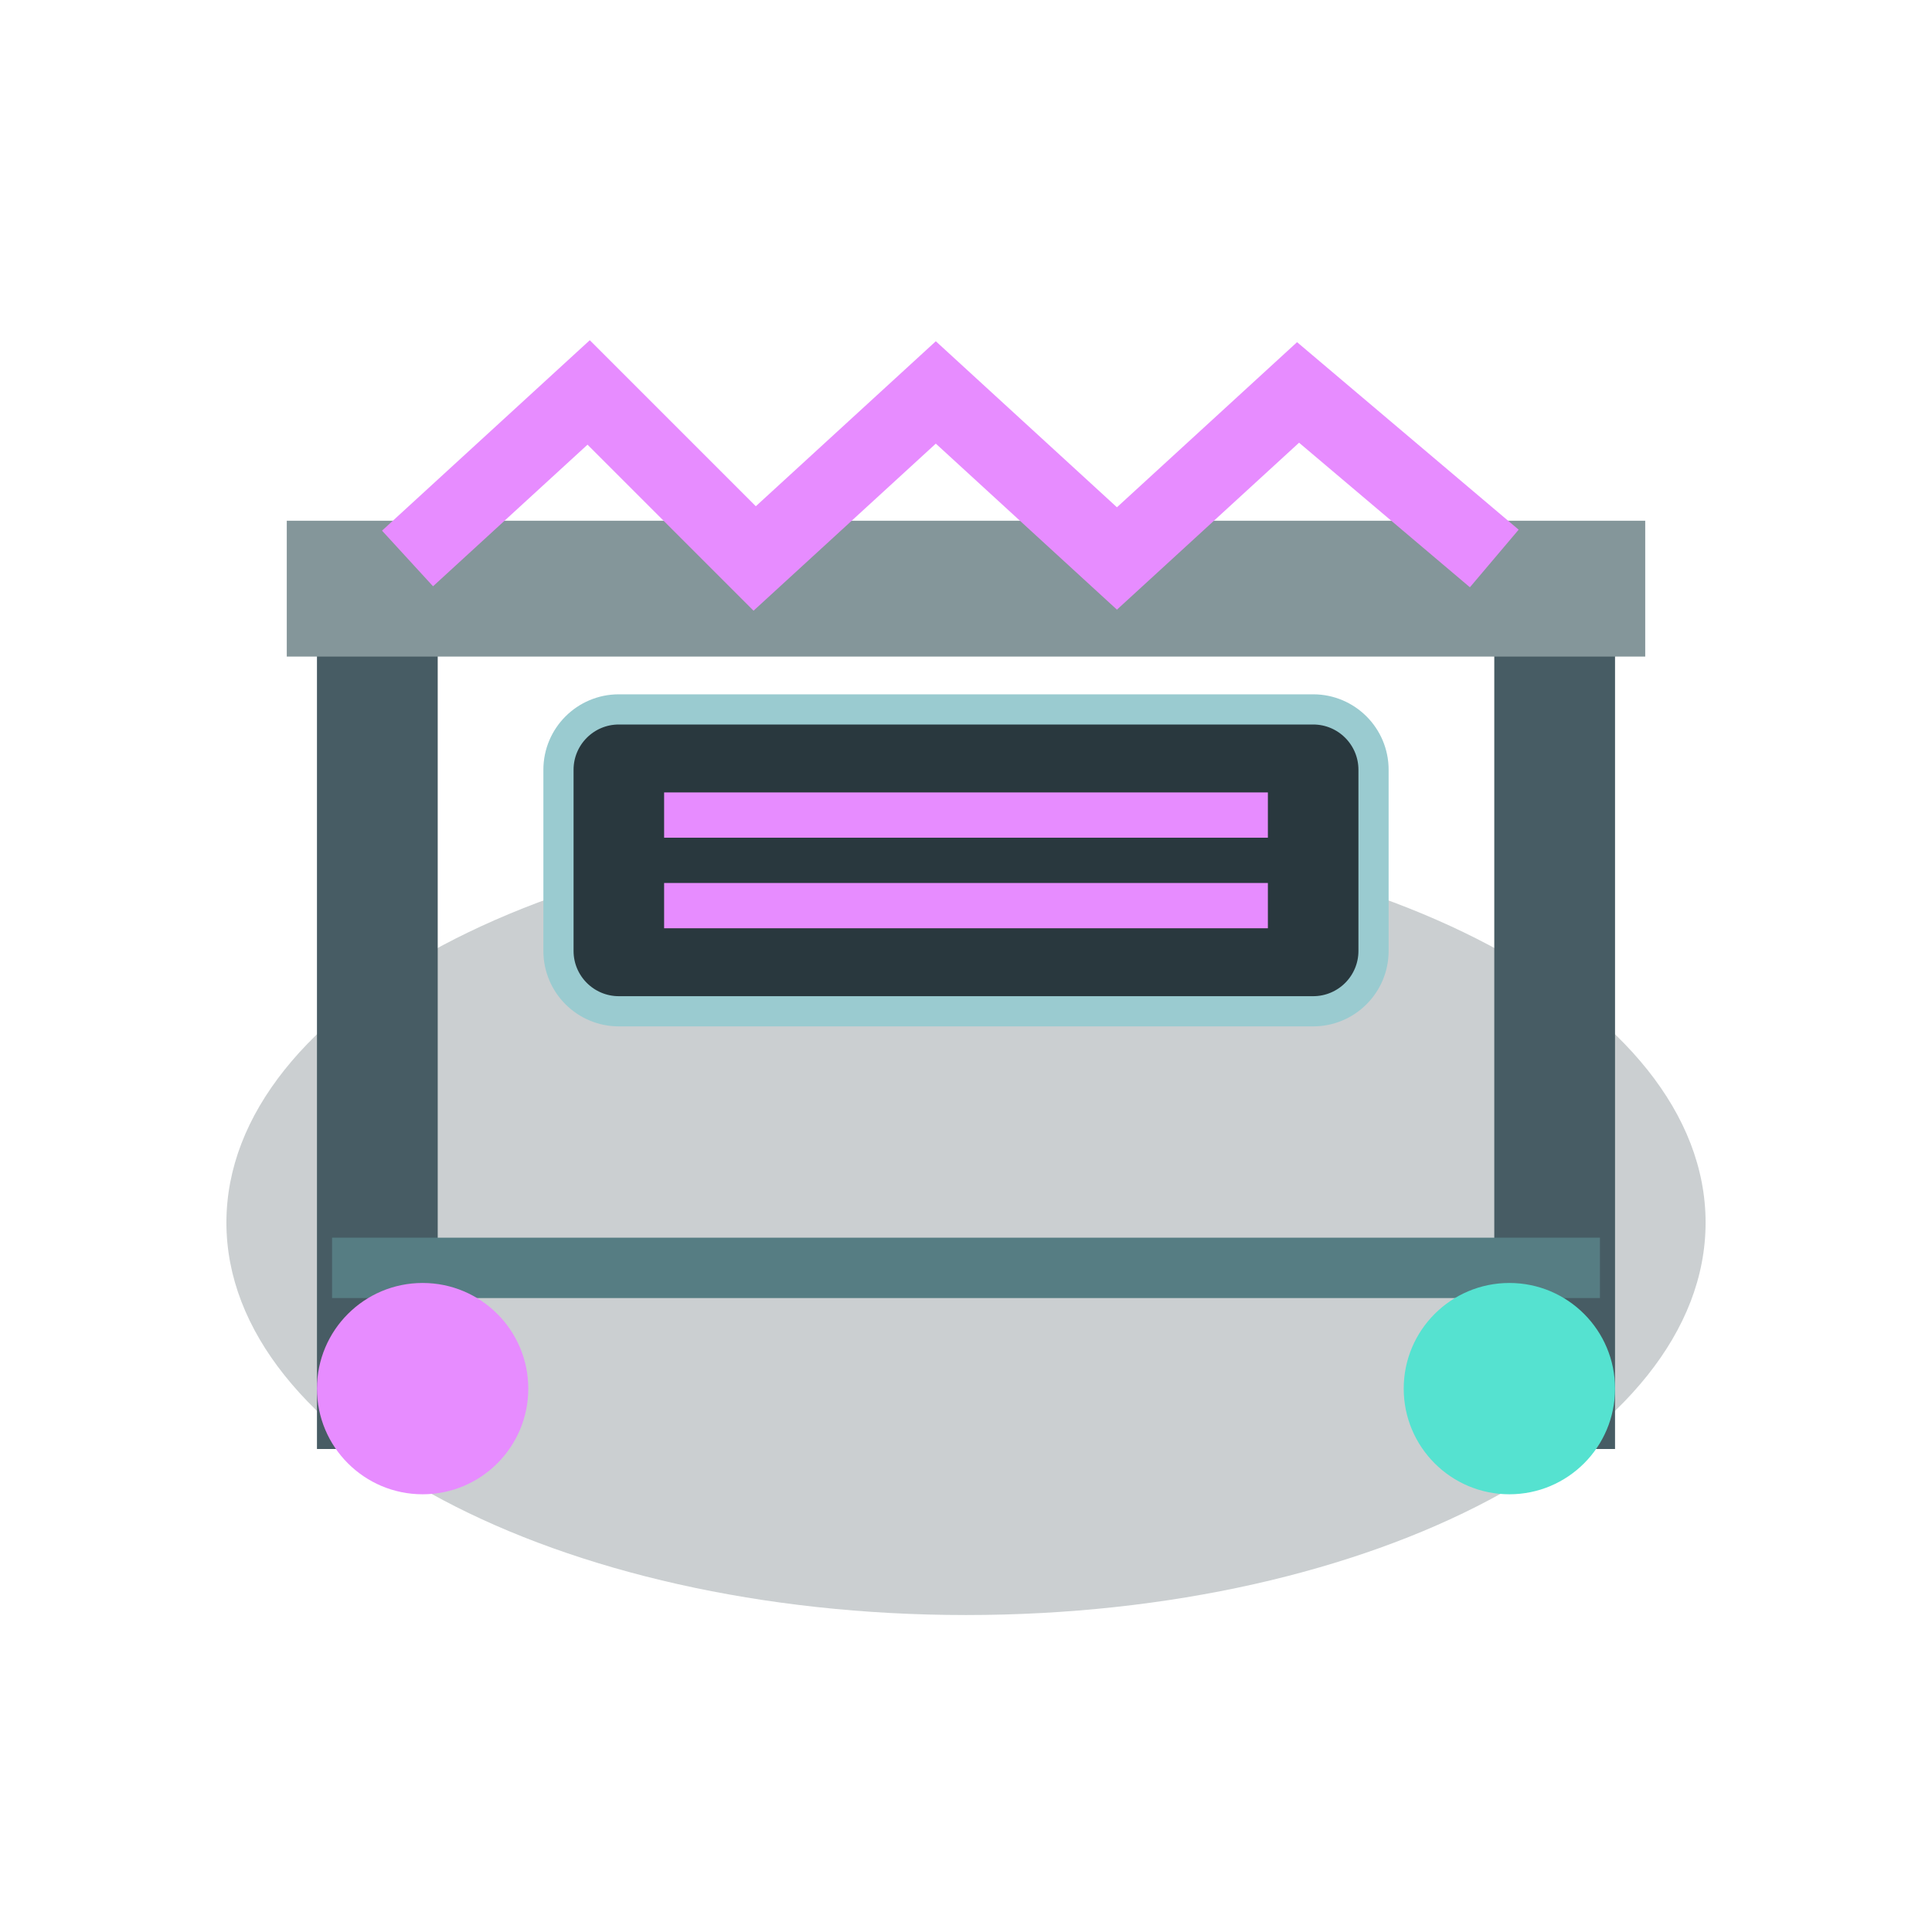
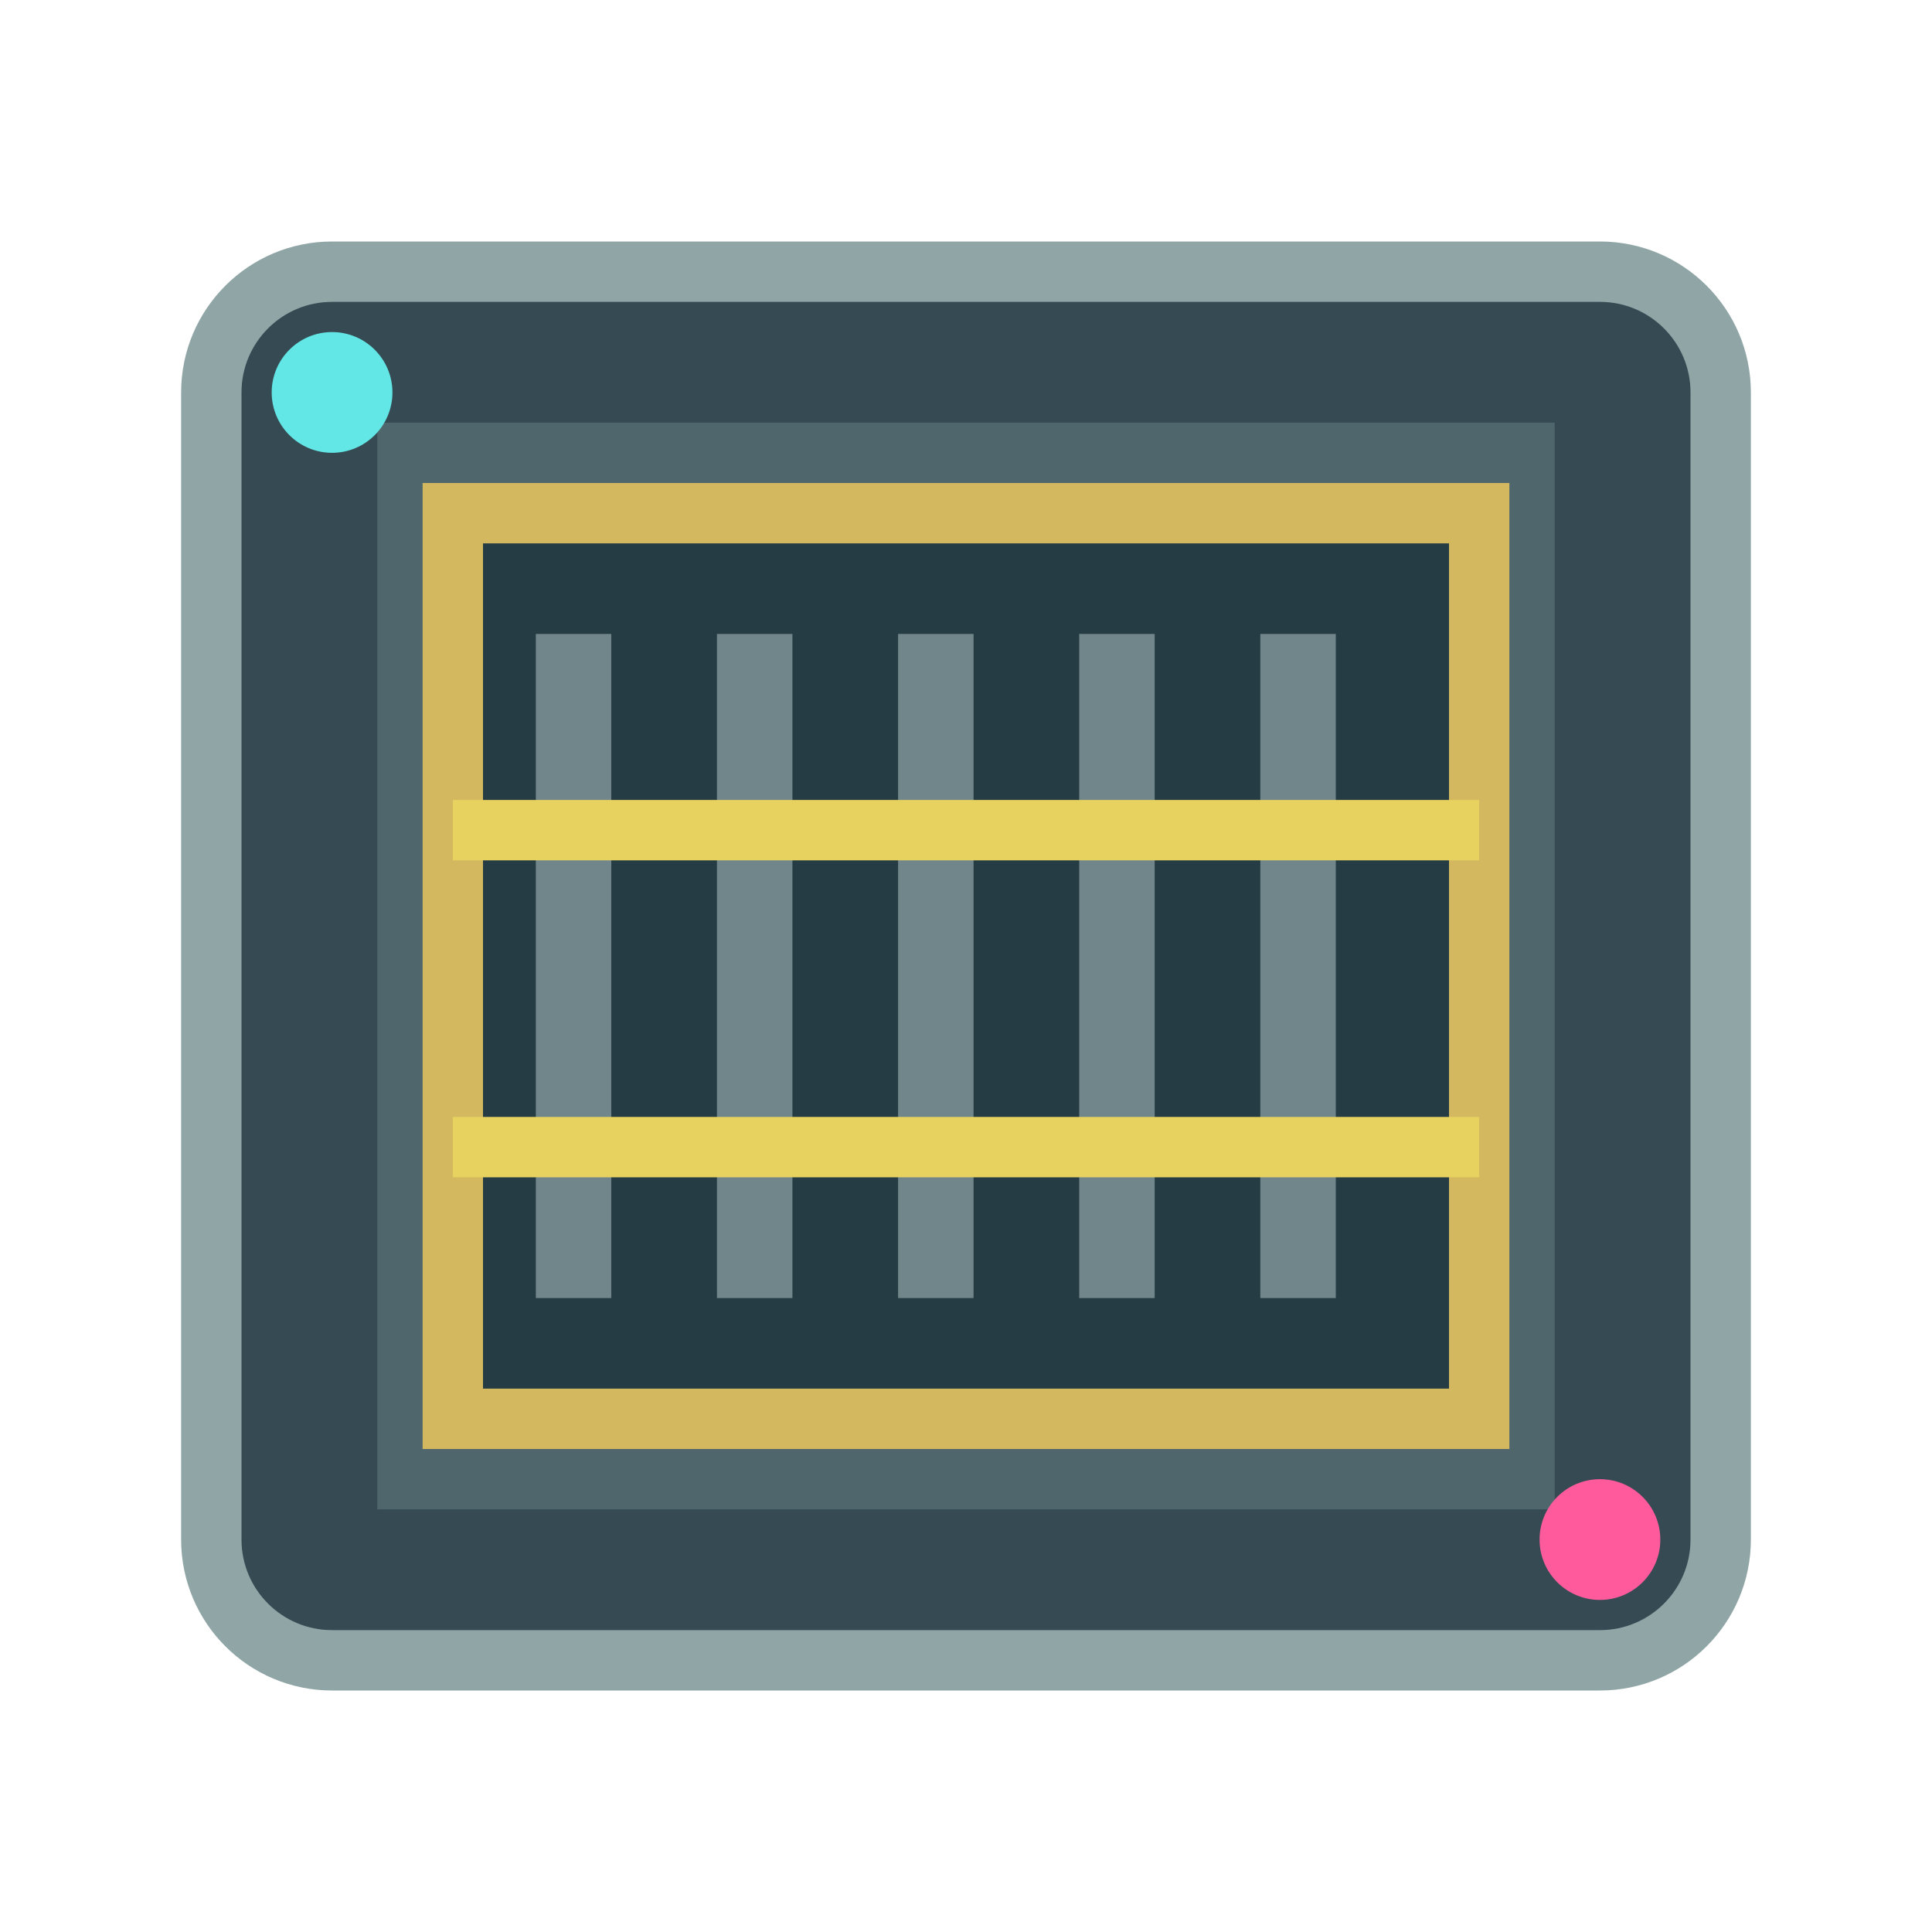
<svg xmlns="http://www.w3.org/2000/svg" width="128" height="128" viewBox="0 0 128 128">
-   <ellipse cx="64" cy="81" rx="49" ry="26" fill="#24383e" opacity=".24" />
-   <path d="M25 96V36M103 96V36" stroke="#475c64" stroke-width="8" />
-   <path d="M19 39H109" stroke="#84969a" stroke-width="9" />
-   <path d="M27 37L39 26L50 37L62 26L74 37L86 26L99 37" fill="none" stroke="#e78cff" stroke-width="5" />
-   <rect x="37" y="47" width="54" height="20" rx="4" fill="#29383e" stroke="#9acbd0" stroke-width="2" />
-   <path d="M44 54H84M44 60H84" stroke="#e78cff" stroke-width="3" />
-   <path d="M22 84H106" stroke="#567d83" stroke-width="4" />
-   <circle cx="28" cy="92" r="7" fill="#e78cff" />
-   <circle cx="100" cy="92" r="7" fill="#55e2d0" />
+   <rect x="14" y="18" width="100" height="92" rx="8" fill="#354a52" stroke="#90a5a6" stroke-width="4" />
+   <path d="M25 28H103V100H25Z" fill="#50666d" />
+   <path d="M30 34H98V94H30Z" fill="#263c45" stroke="#d3b85f" stroke-width="4" />
+   <path d="M38 42V86M50 42V86M62 42V86M74 42V86M86 42V86" stroke="#70868a" stroke-width="5" />
+   <path d="M30 55H98M30 76H98" stroke="#e7d15f" stroke-width="4" />
+   <circle cx="22" cy="26" r="4" fill="#63e7e6" />
+   <circle cx="106" cy="102" r="4" fill="#ff5b9c" />
</svg>
